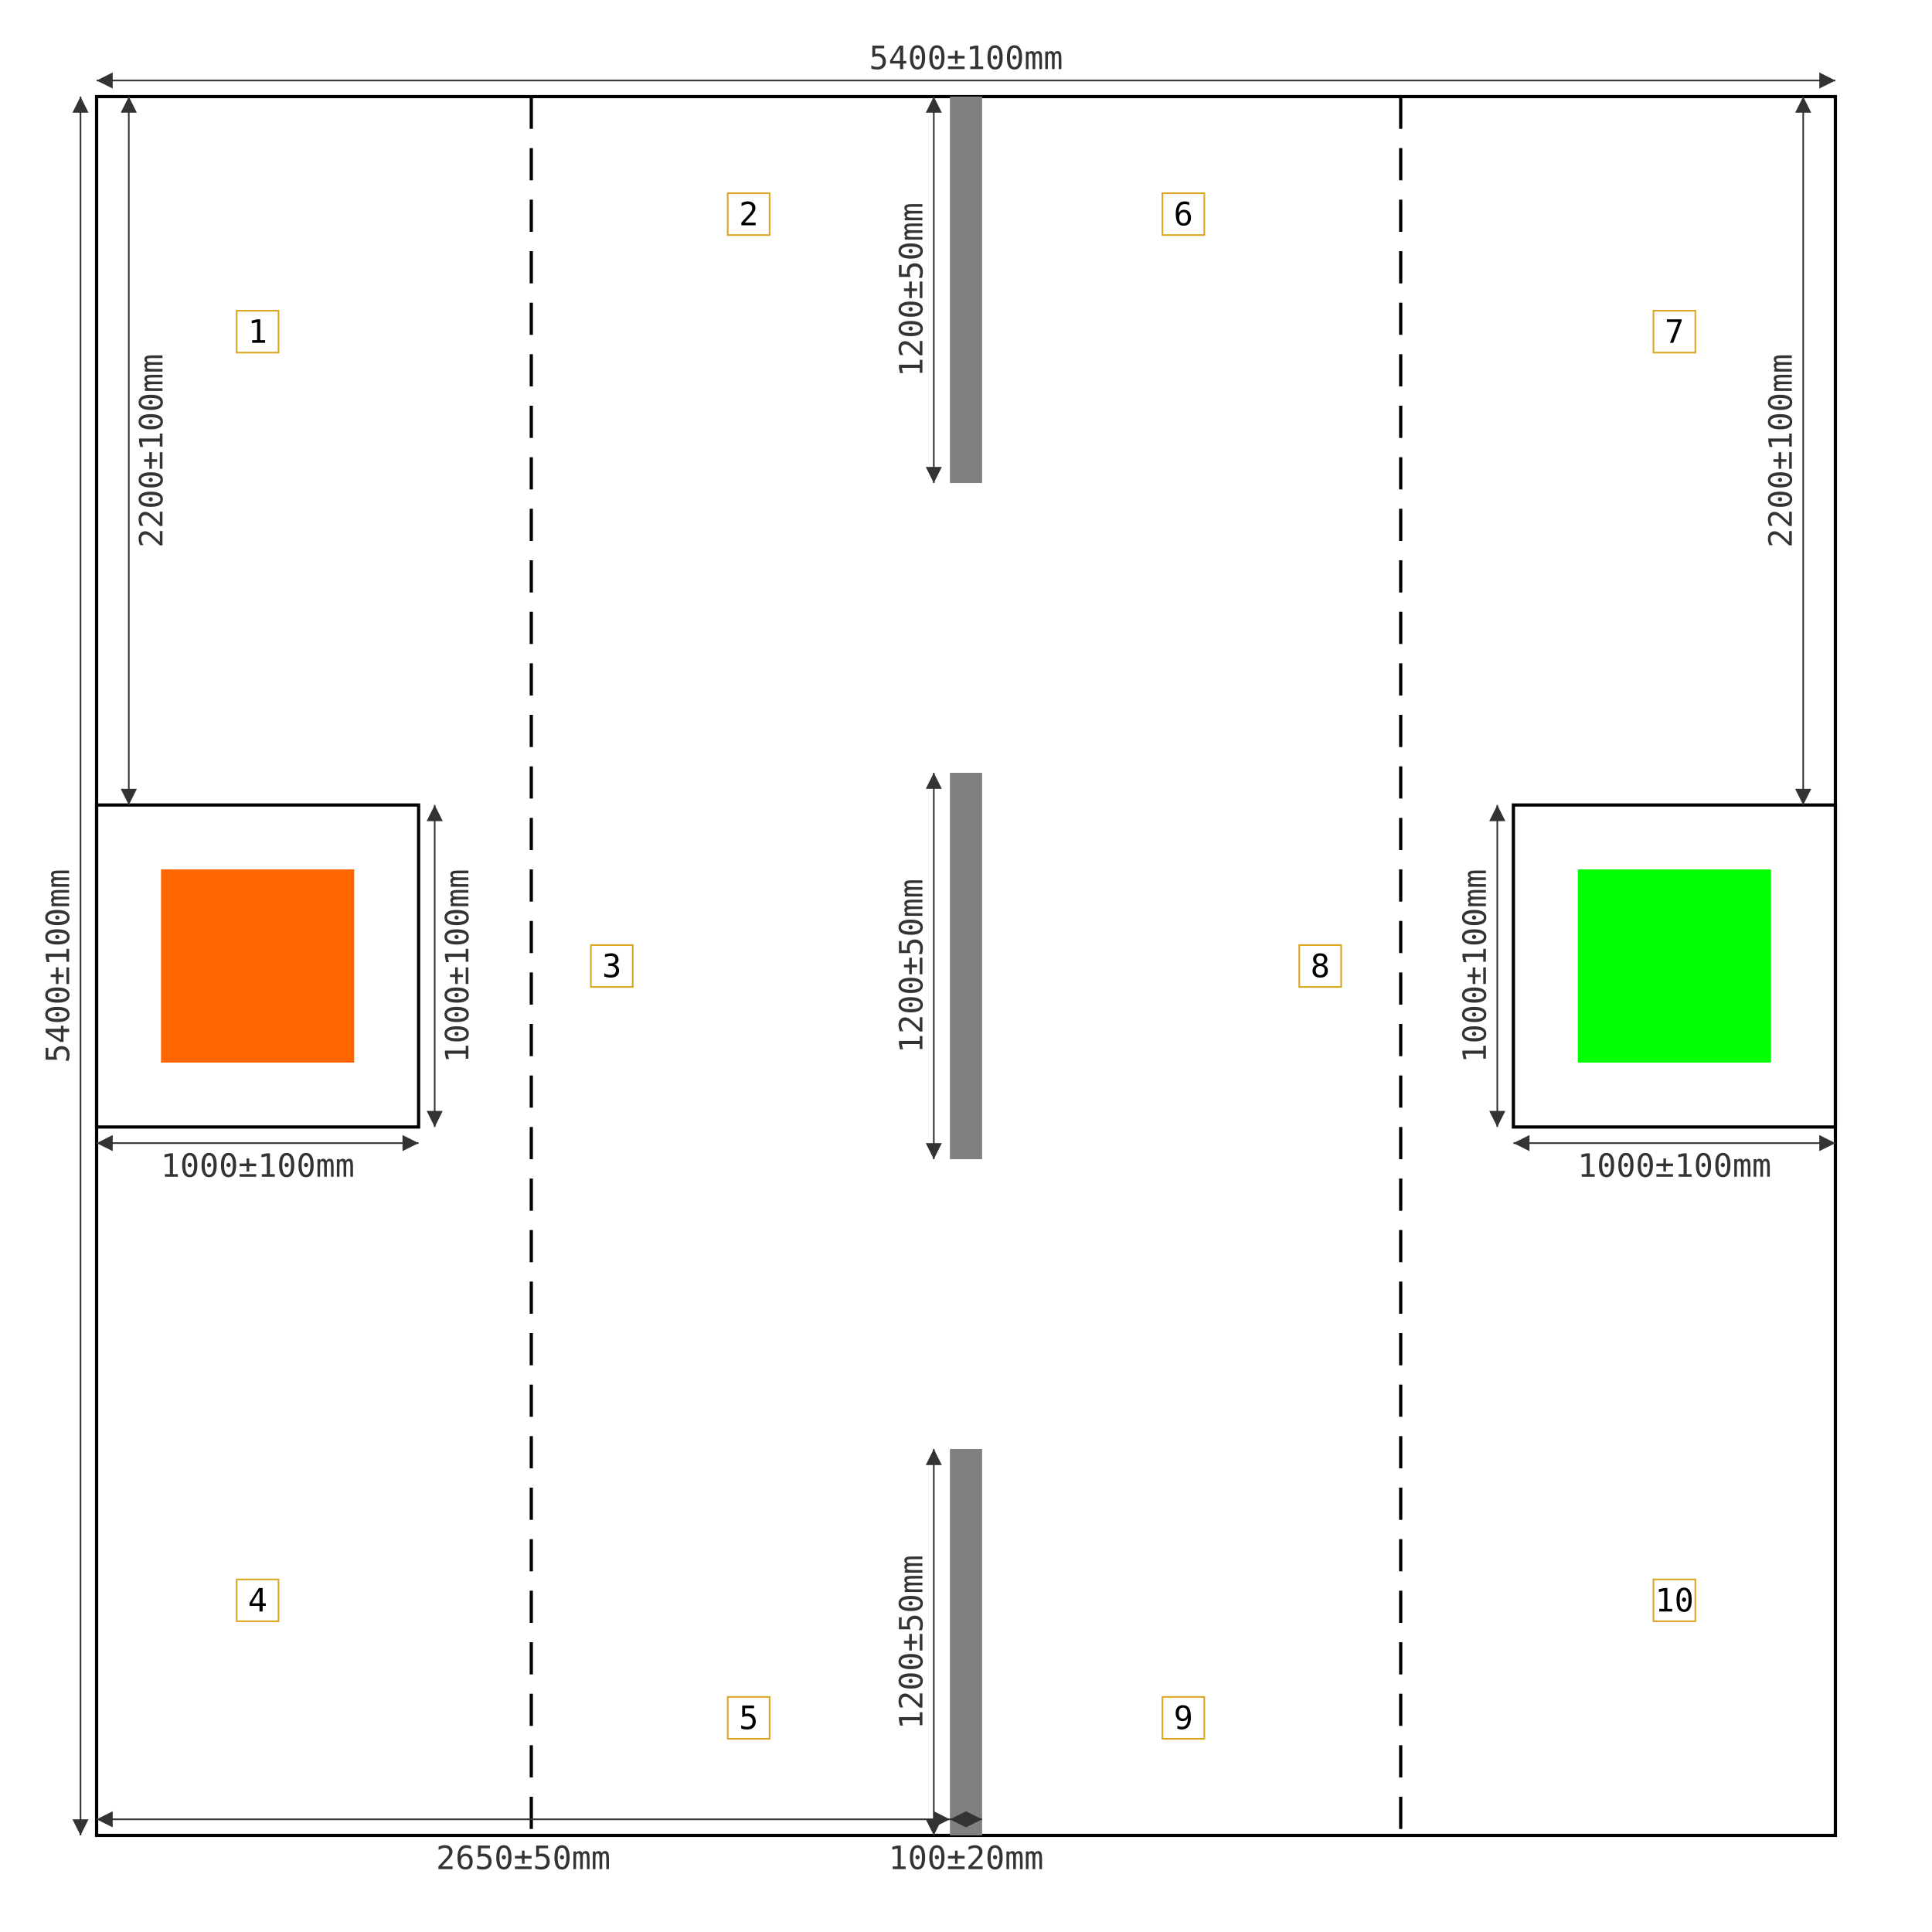
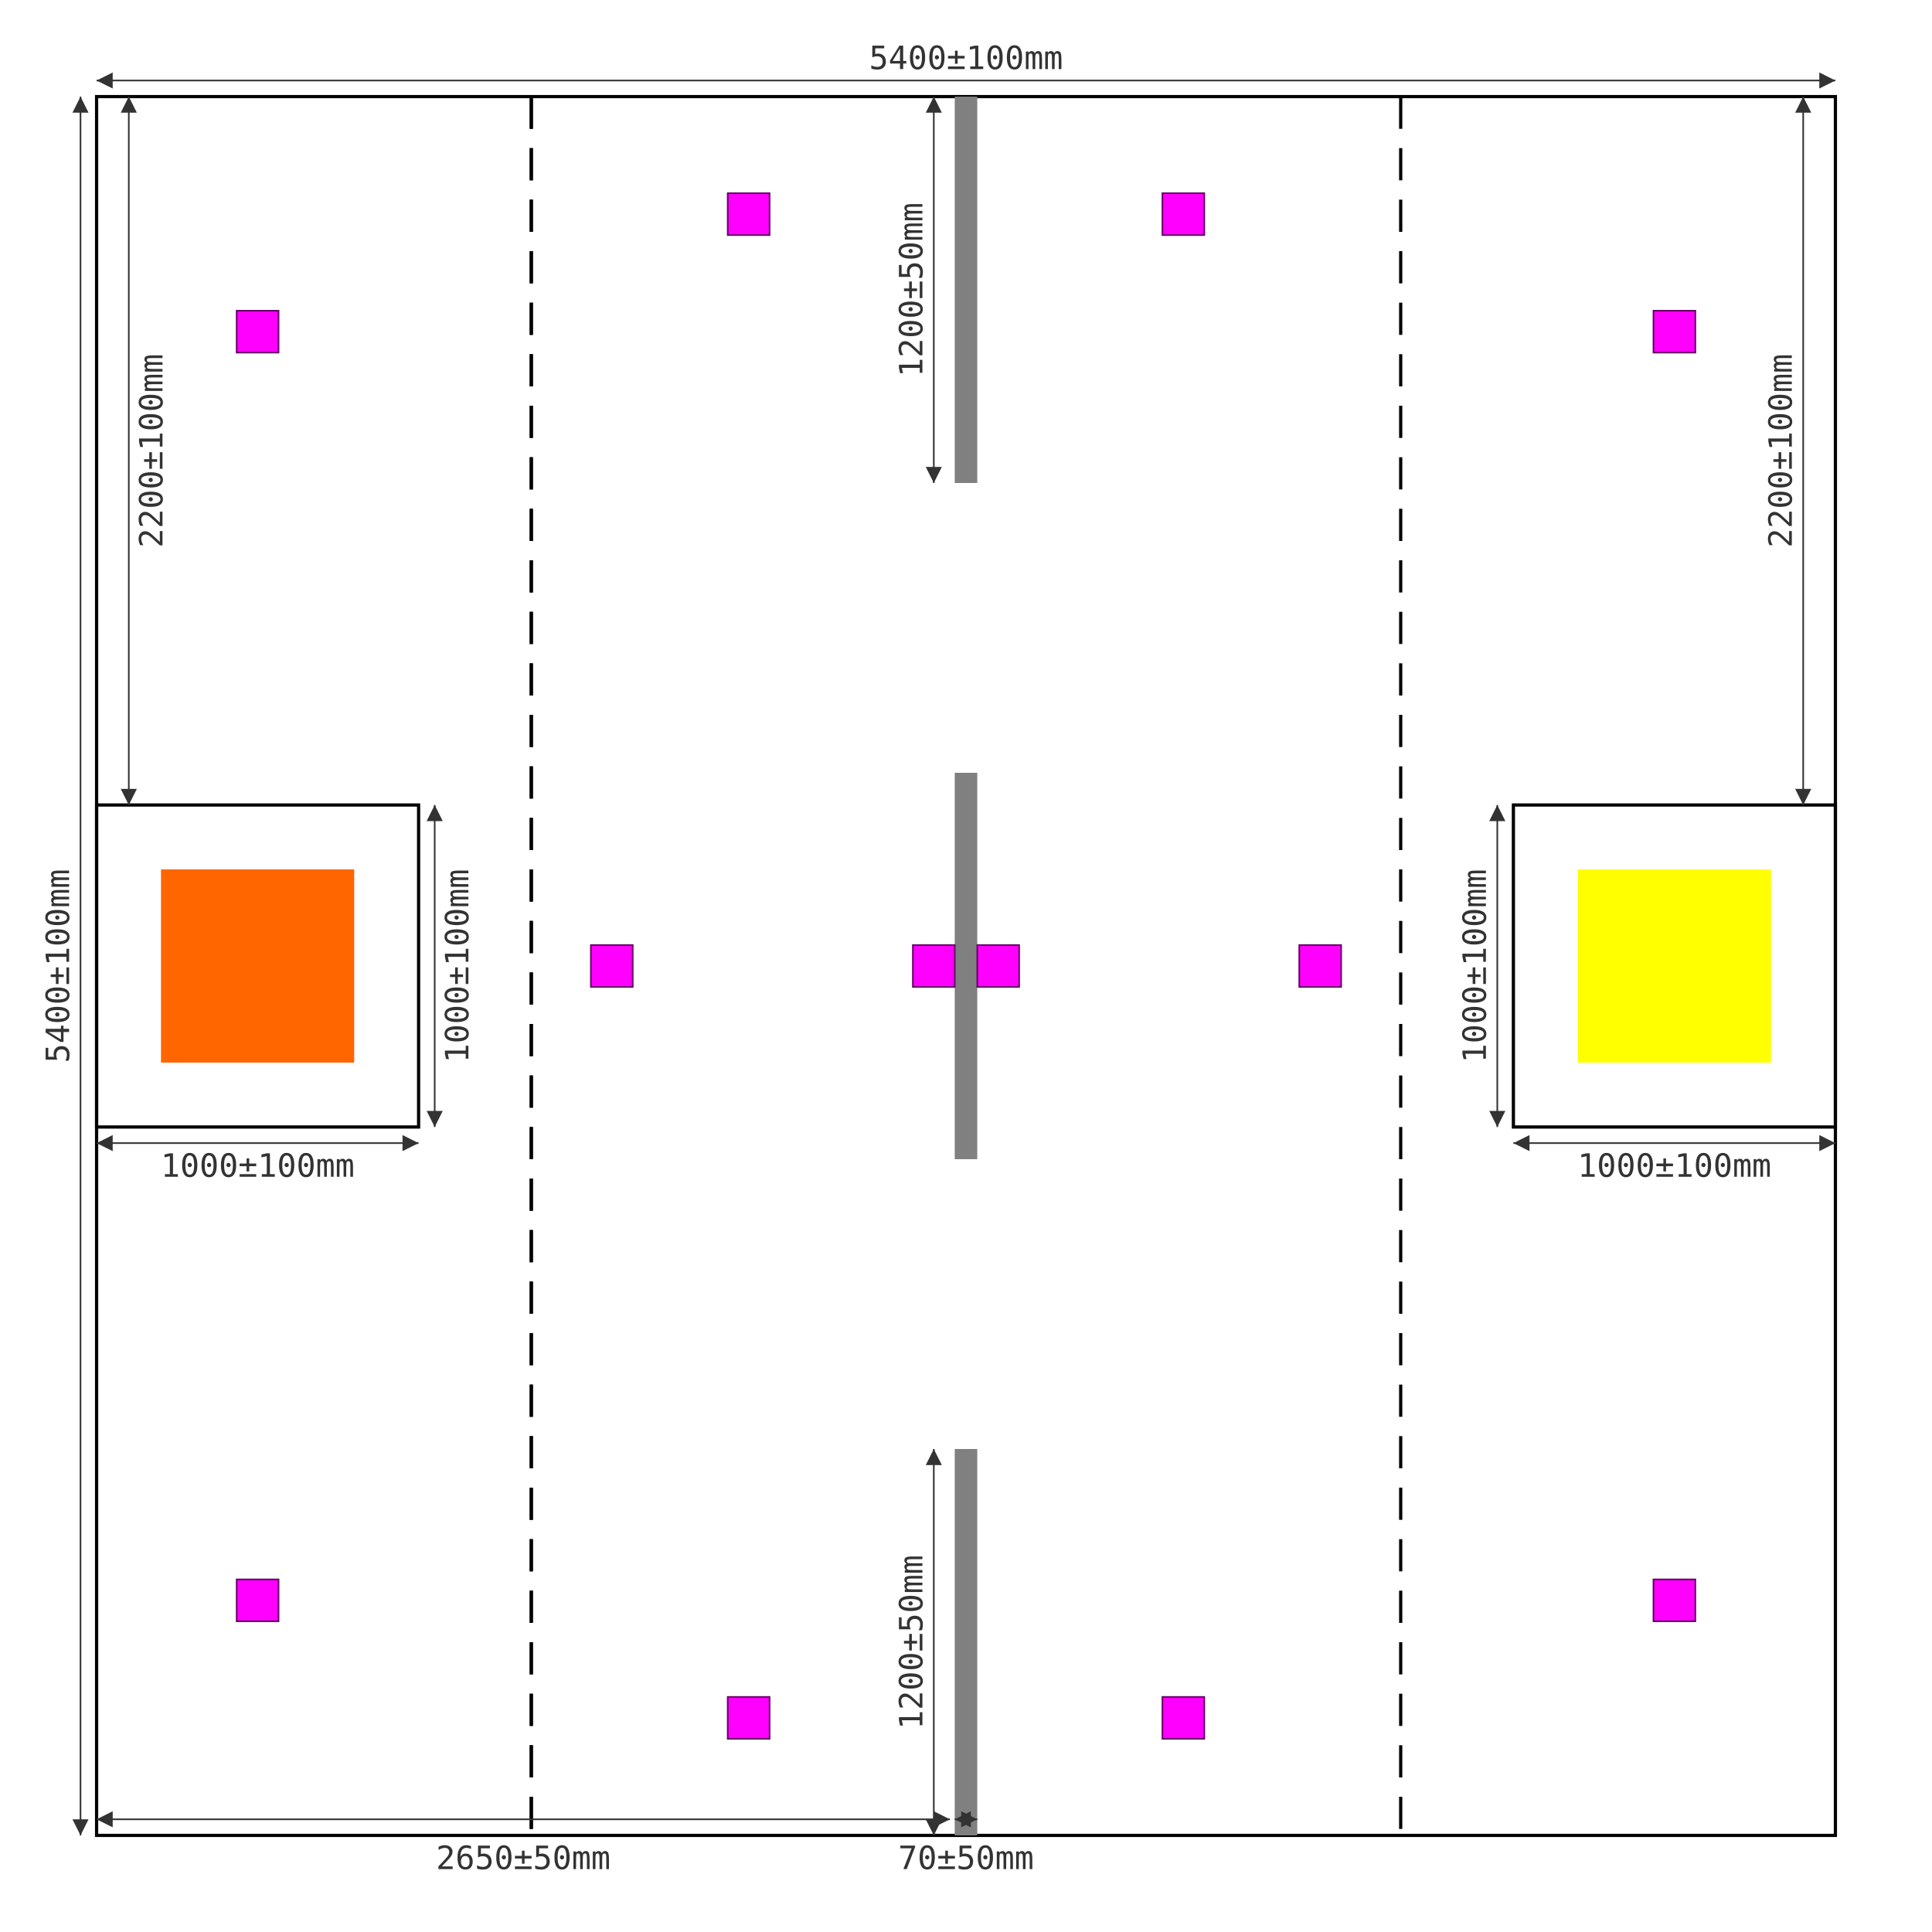
<svg xmlns="http://www.w3.org/2000/svg" xmlns:xlink="http://www.w3.org/1999/xlink" width="6000" height="6000">
  <style type="text/css">
        .bordered {
            fill: transparent;
            stroke: black;
            stroke-width: 10;
        }

-         .orange {
+         .team-0 {
            fill: #ff6600;
        }

-         .green {
-             fill: #00ff00;
+         .team-1 {
+             fill: #ffff00;
        }

        .arena-divider {
            fill: grey;
        }

        .scoring-zone-divider {
            stroke: black;
            stroke-width: 10;
            stroke-dasharray: 100, 60;
        }

        rect.token {
-             stroke: goldenrod;
+             stroke: #660066;
            stroke-width: 5;
-             fill: transparent;
-         }
- 
-         text.token {
-             fill: black;
-             font-family: monospace;
-             font-size: 100px;
-             text-anchor: middle;
-             dominant-baseline: central;
-             z-index: 5;
+             fill: #ff00ff;
        }

        line.dimension {
            stroke: #333333;
            stroke-width: 5;
            marker-start: url(#dimension-arrow-head-start);
            marker-end: url(#dimension-arrow-head-end);
        }

        text.dimension {
            fill: #333333;
            text-anchor: middle;
            dominant-baseline: central;
            font-family: monospace;
            font-size: 100px;
+             z-index: 100;
        }

        .dimension-arrow-head {
            fill: #333333;
        }

        .dimension-guide {
            stroke: #777;
            stroke-width: 1;
            stroke-dasharray: 25 3;
            stroke-linecap: round;
            fill: none;
        }
    </style>
  <rect width="6000" height="6000" style="fill: white" />
  <defs>
    <marker id="dimension-arrow-head-start" markerWidth="10" markerHeight="10" refX="0" refY="5" orient="auto" markerUnits="strokeWidth">
      <path d="M 10 0 L 0 5 L 10 10 Z" class="dimension-arrow-head" />
    </marker>
    <marker id="dimension-arrow-head-end" markerWidth="10" markerHeight="10" refX="10" refY="5" orient="auto" markerUnits="strokeWidth">
      <path d="M 0 0 L 10 5 L 0 10 Z" class="dimension-arrow-head" />
    </marker>
    <g id="token">
      <rect width="130" height="130" transform="translate(-65, -65)" class="token" />
    </g>
    <g id="arena_half">
      <line height="5400" x1="1350" y1="0" x2="1350" y2="5400" class="scoring-zone-divider" />
      <use xlink:href="#token" x="500" y="730" />
      <use xlink:href="#token" x="500" y="4670" />
      <use xlink:href="#token" x="2025" y="365" />
      <use xlink:href="#token" x="1600" y="2700" />
+       <use xlink:href="#token" x="2600" y="2700" />
      <use xlink:href="#token" x="2025" y="5035" />
    </g>
  </defs>
  <g transform="translate(300 300)">
    <rect width="5400" height="5400" class="bordered" />
+     <line height="5400" x1="1350" y1="0" x2="1350" y2="5400" class="scoring-zone-divider" />
    <g transform="translate(0, 2200)">
      <rect width="1000" height="1000" class="bordered" />
-       <rect width="600" height="600" x="200" y="200" class="orange" />
+       <rect width="600" height="600" x="200" y="200" class="team-0" />
    </g>
    <g transform="translate(4400, 2200)">
      <rect width="1000" height="1000" class="bordered" />
-       <rect width="600" height="600" x="200" y="200" class="green" />
+       <rect width="600" height="600" x="200" y="200" class="team-1" />
    </g>
-     <text x="500" y="730" class="token">1</text>
-     <text x="2025" y="365" class="token">2</text>
-     <text x="1600" y="2700" class="token">3</text>
-     <text x="500" y="4670" class="token">4</text>
-     <text x="2025" y="5035" class="token">5</text>
-     <text x="3375" y="365" class="token">6</text>
-     <text x="4900" y="730" class="token">7</text>
-     <text x="3800" y="2700" class="token">8</text>
-     <text x="3375" y="5035" class="token">9</text>
-     <text x="4900" y="4670" class="token">10</text>
-     <rect width="100" height="1200" x="2650" class="arena-divider" />
-     <rect width="100" height="1200" x="2650" y="2100" class="arena-divider" />
-     <rect width="100" height="1200" x="2650" y="4200" class="arena-divider" />
+     <rect width="70" height="1200" x="2665" class="arena-divider" />
+     <rect width="70" height="1200" x="2665" y="2100" class="arena-divider" />
+     <rect width="70" height="1200" x="2665" y="4200" class="arena-divider" />
    <line x1="2600" y1="0" x2="2600" y2="1200" class="dimension" />
    <text x="2530" y="600" transform="rotate(-90, 2530, 600)" class="dimension">1200±50mm</text>
-     <line x1="2600" y1="2100" x2="2600" y2="3300" class="dimension" />
-     <text x="2530" y="2700" transform="rotate(-90, 2530, 2700)" class="dimension">1200±50mm</text>
    <line x1="2600" y1="4200" x2="2600" y2="5400" class="dimension" />
    <text x="2530" y="4800" transform="rotate(-90, 2530, 4800)" class="dimension">1200±50mm</text>
    <use xlink:href="#arena_half" />
    <use xlink:href="#arena_half" transform="scale(-1, 1) translate(-5400, 0)" />
    <line x1="-50" y1="0" x2="-50" y2="5400" class="dimension" />
    <text x="-120" y="2700" transform="rotate(-90, -120, 2700)" class="dimension">5400±100mm</text>
    <line x1="0" y1="-50" x2="5400" y2="-50" class="dimension" />
    <text x="2700" y="-120" class="dimension">5400±100mm</text>
-     <line x1="2650" y1="5350" x2="2750" y2="5350" class="dimension" />
-     <text x="2700" y="5470" class="dimension">100±20mm</text>
+     <line x1="2665" y1="5350" x2="2735" y2="5350" class="dimension" />
+     <text x="2700" y="5470" class="dimension">70±50mm</text>
    <line x1="0" y1="5350" x2="2650" y2="5350" class="dimension" />
    <text x="1325" y="5470" class="dimension">2650±50mm</text>
    <line x1="100" y1="0" x2="100" y2="2200" class="dimension" />
    <text x="170" y="1100" transform="rotate(-90, 170, 1100)" class="dimension">2200±100mm</text>
    <line x1="5300" y1="0" x2="5300" y2="2200" class="dimension" />
    <text x="5230" y="1100" transform="rotate(-90, 5230, 1100)" class="dimension">2200±100mm</text>
    <line x1="0" y1="3250" x2="1000" y2="3250" class="dimension" />
    <text x="500" y="3320" class="dimension">1000±100mm</text>
    <line x1="4400" y1="3250" x2="5400" y2="3250" class="dimension" />
    <text x="4900" y="3320" class="dimension">1000±100mm</text>
    <line x1="1050" y1="2200" x2="1050" y2="3200" class="dimension" />
    <text x="1120" y="2700" transform="rotate(-90, 1120, 2700)" class="dimension">1000±100mm</text>
    <line x1="4350" y1="2200" x2="4350" y2="3200" class="dimension" />
    <text x="4280" y="2700" transform="rotate(-90, 4280, 2700)" class="dimension">1000±100mm</text>
  </g>
</svg>
